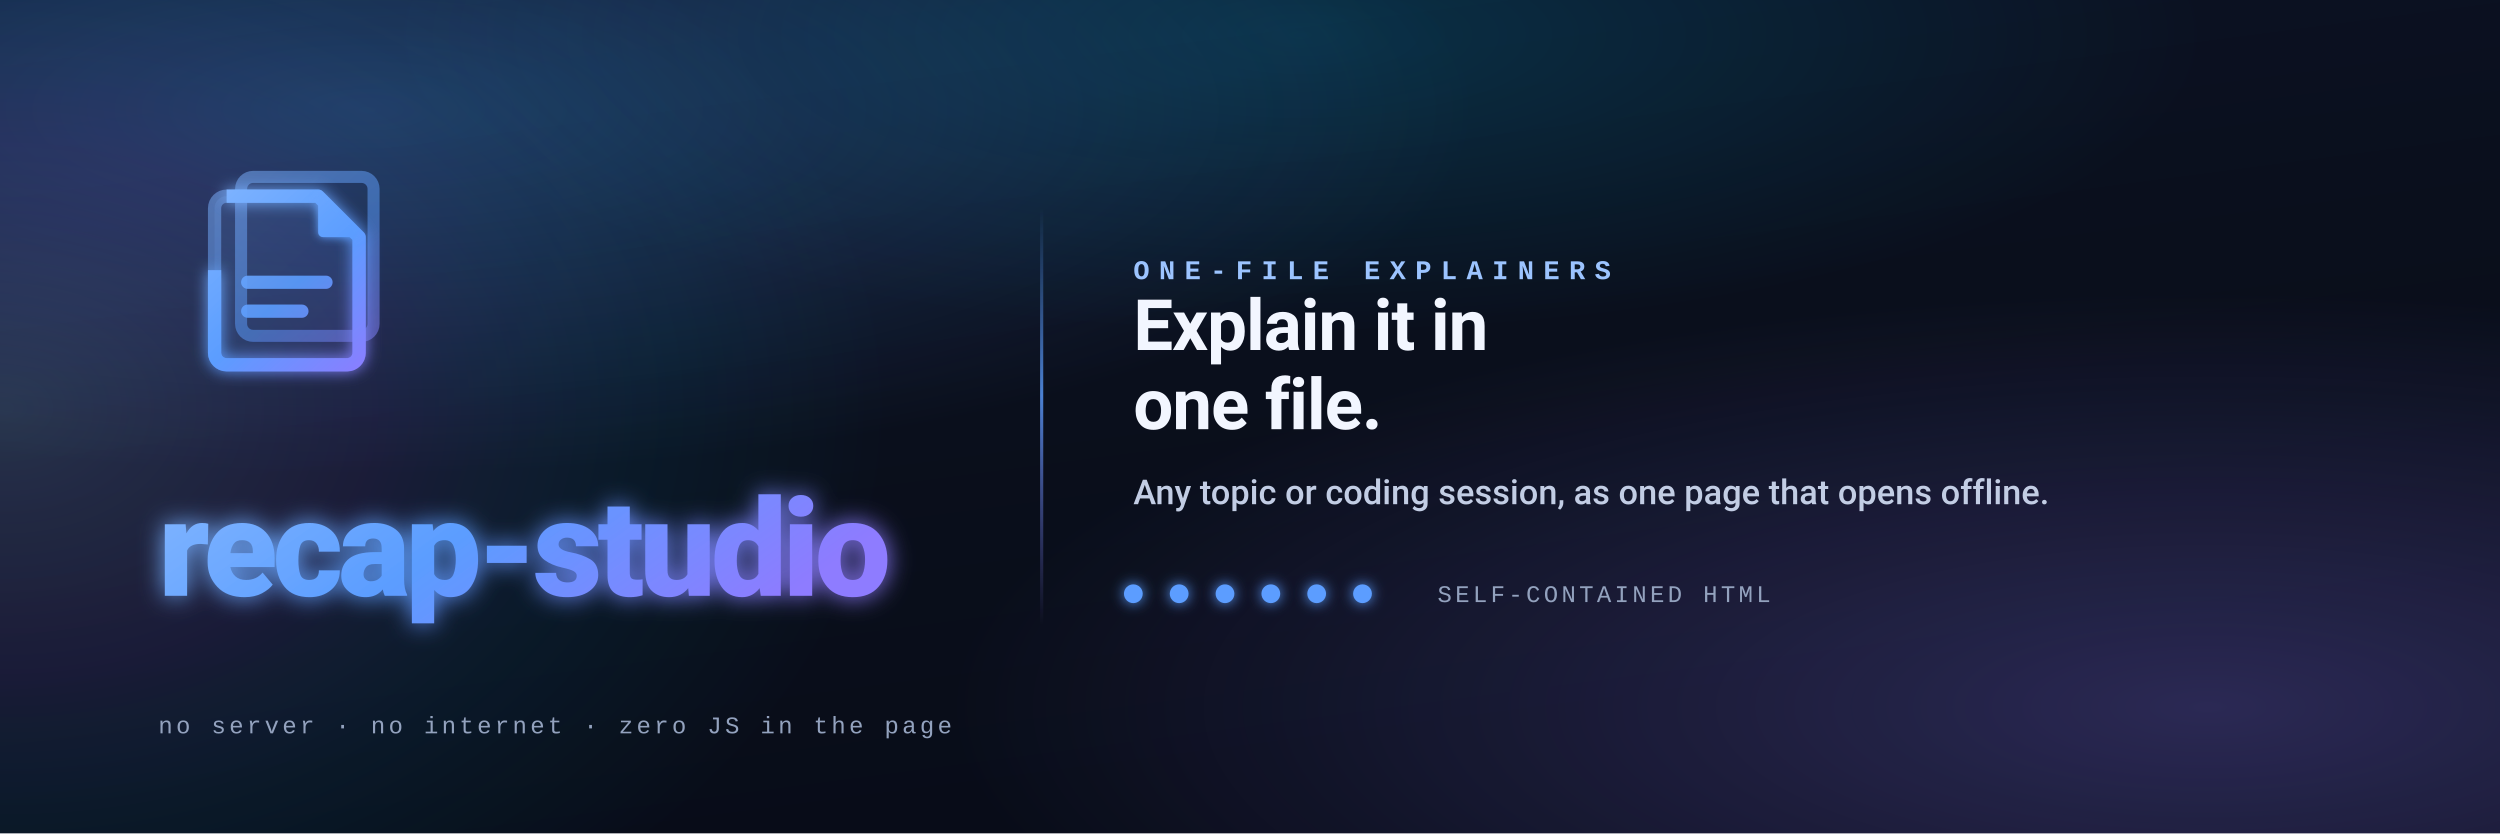
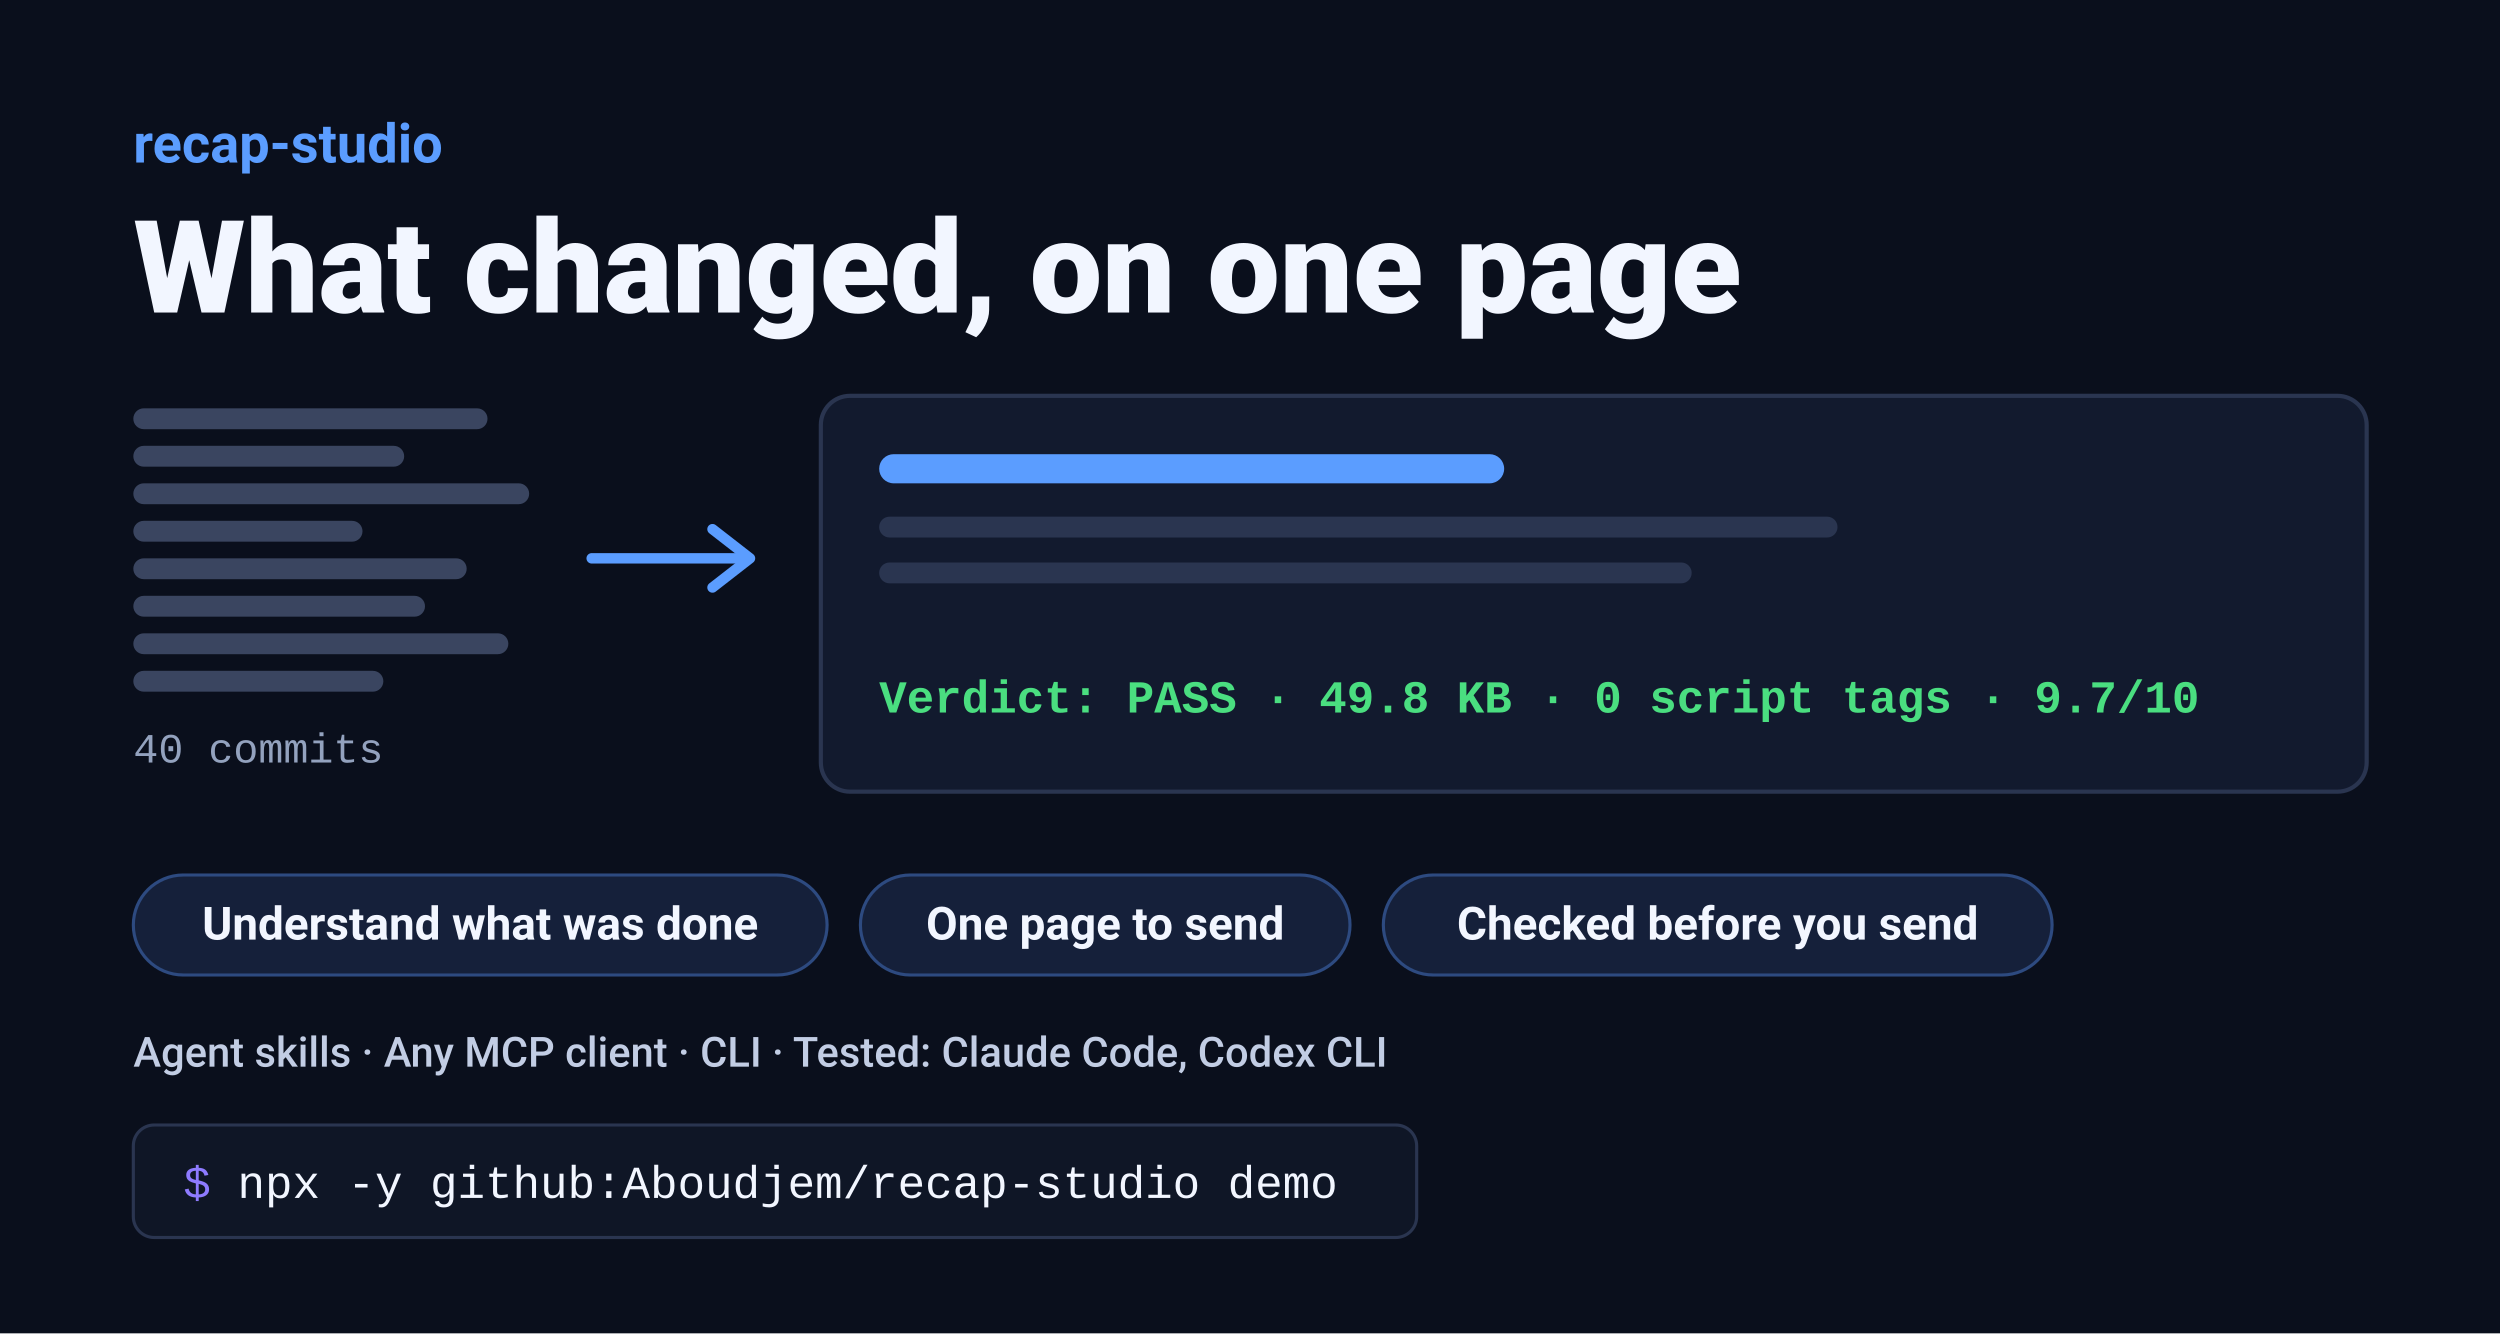
- <svg xmlns="http://www.w3.org/2000/svg" viewBox="0 0 1200 400" fill="none" role="img" aria-label="recap-studio, one-file explainers: explain it in one file. Any topic or coding session, as one page that opens offline.">
-   <defs>
-     <linearGradient id="rc-ground" x1="0" y1="0" x2="0.4" y2="1">
-       <stop offset="0%" stop-color="#0C1328" />
-       <stop offset="55%" stop-color="#0A0F1C" />
-       <stop offset="100%" stop-color="#080C18" />
-     </linearGradient>
-     <radialGradient id="rc-bloomA" cx="0.15" cy="0.13" r="0.44">
-       <stop offset="0%" stop-color="#5B9DFF" stop-opacity="0.26" />
-       <stop offset="100%" stop-color="#5B9DFF" stop-opacity="0" />
-     </radialGradient>
-     <radialGradient id="rc-bloomB" cx="0.88" cy="0.85" r="0.50">
-       <stop offset="0%" stop-color="#8E7BFF" stop-opacity="0.26" />
-       <stop offset="100%" stop-color="#8E7BFF" stop-opacity="0" />
-     </radialGradient>
-     <radialGradient id="rc-bloomC" cx="0.52" cy="0.04" r="0.36">
-       <stop offset="0%" stop-color="#00D4FF" stop-opacity="0.16" />
-       <stop offset="100%" stop-color="#00D4FF" stop-opacity="0" />
-     </radialGradient>
-     <radialGradient id="rc-wash" cx="0.5" cy="0.5" r="0.5">
-       <stop offset="0%" stop-color="#9CC4FF" stop-opacity="0.20" />
-       <stop offset="42%" stop-color="#8E7BFF" stop-opacity="0.124" />
-       <stop offset="76%" stop-color="#00D4FF" stop-opacity="0.046" />
-       <stop offset="100%" stop-color="#00D4FF" stop-opacity="0" />
-     </radialGradient>
-     <clipPath id="rc-frame">
-       <rect width="1200" height="400" />
-     </clipPath>
-     <linearGradient id="rc-rule" gradientUnits="userSpaceOnUse" x1="500" y1="100" x2="500" y2="300">
-       <stop offset="0%" stop-color="#5B9DFF" stop-opacity="0" />
-       <stop offset="45%" stop-color="#5B9DFF" stop-opacity="0.8" />
-       <stop offset="100%" stop-color="#8E7BFF" stop-opacity="0" />
-     </linearGradient>
-     <linearGradient id="rc-ink" gradientUnits="userSpaceOnUse" x1="62" y1="60" x2="200" y2="210">
-       <stop class="rck1" offset="0%" stop-color="#7FB4FF" />
-       <stop class="rck2" offset="52%" stop-color="#5B9DFF" />
-       <stop class="rck3" offset="100%" stop-color="#8E7BFF" />
-     </linearGradient>
-     <filter id="rc-glow" x="-45%" y="-45%" width="190%" height="190%">
-       <feGaussianBlur stdDeviation="6.0" result="b" />
-       <feMerge>
-         <feMergeNode in="b" />
-         <feMergeNode in="SourceGraphic" />
-       </feMerge>
-     </filter>
-     <filter id="rc-glow-sm" x="-150%" y="-150%" width="400%" height="400%">
-       <feGaussianBlur stdDeviation="3.4" result="b" />
-       <feMerge>
-         <feMergeNode in="b" />
-         <feMergeNode in="SourceGraphic" />
-       </feMerge>
-     </filter>
-     <linearGradient id="rc-word" x1="0" y1="0" x2="1" y2="0.25">
-       <stop class="rck1" offset="0%" stop-color="#7FB4FF" />
-       <stop class="rck2" offset="46%" stop-color="#5B9DFF" />
-       <stop class="rck3" offset="100%" stop-color="#8E7BFF" />
-     </linearGradient>
-     <linearGradient id="rc-sheen" x1="0" y1="0" x2="1" y2="0">
-       <stop offset="0%" stop-color="#FFFFFF" stop-opacity="0" />
-       <stop offset="50%" stop-color="#FFFFFF" stop-opacity="0.62" />
-       <stop offset="100%" stop-color="#FFFFFF" stop-opacity="0" />
-     </linearGradient>
-     <clipPath id="rc-wordclip">
-       <text x="76" y="286" font-family="system-ui, -apple-system, 'Segoe UI', Roboto, 'Helvetica Neue', Arial, sans-serif" font-size="65" font-weight="800" letter-spacing="-2.3">recap-studio</text>
-     </clipPath>
-   </defs>
-   <style>
-     .disp { font-family: system-ui, -apple-system, 'Segoe UI', Roboto, 'Helvetica Neue', Arial, sans-serif; }
-     .mono { font-family: ui-monospace, SFMono-Regular, 'SF Mono', Menlo, Consolas, 'Liberation Mono', monospace; }
-     .eyebrow { font-size: 13px; font-weight: 600; letter-spacing: 4.5px; fill: #9CC4FF; }
-     .head    { font-size: 34px; font-weight: 700; fill: #F2F6FF; letter-spacing: -0.5px; }
-     .sub     { font-size: 16.5px; font-weight: 500; fill: #C2CDE4; }
-     .tag     { font-size: 11.5px; letter-spacing: 1.6px; fill: #93A2BE; }
-     .chip    { font-size: 11.5px; letter-spacing: 1.2px; fill: #C2CDE4; }
-     @keyframes rc-breathe { 0%,100% { opacity:0.62; } 50% { opacity:1; } }
-     .rcbloom { animation: rc-breathe 11s ease-in-out infinite; }
-     @keyframes rc-sweep { 0% { transform: translateX(-360px); } 100% { transform: translateX(1560px); } }
-     .rcwash { animation: rc-sweep 17s cubic-bezier(.5,0,.5,1) infinite; }
-     @keyframes rc-sheen { 0% { transform: translateX(0); } 15%,100% { transform: translateX(299px); } }
-     .rcsheen { animation: rc-sheen 8.5s cubic-bezier(.4,0,.3,1) infinite; }
-     @keyframes rc-pip { 0%,100% { opacity: 0.5; } 50% { opacity: 1; } }
-     .rcp1 { animation: rc-pip 5s ease-in-out infinite 0.0s; }
-     .rcp2 { animation: rc-pip 5s ease-in-out infinite 0.35s; }
-     .rcp3 { animation: rc-pip 5s ease-in-out infinite 0.7s; }
-     .rcp4 { animation: rc-pip 5s ease-in-out infinite 1.05s; }
-     .rcp5 { animation: rc-pip 5s ease-in-out infinite 1.4s; }
-     .rcp6 { animation: rc-pip 5s ease-in-out infinite 1.75s; }
-     @keyframes rc-flow { to { stroke-dashoffset: -1000; } }
-     .rcedge { stroke-dasharray: 420 580; animation: rc-flow 8s linear infinite; }
-     @keyframes rc-stack { 0%,100% { transform: translate(0,0); } 50% { transform: translate(4px,-8px); } }
-     .rcstack { animation: rc-stack 8s ease-in-out infinite; }
-     @keyframes rc-fold { 0%,14% { opacity: 0.25; } 46%,86% { opacity: 1; } 100% { opacity: 0.25; } }
-     .rcfold { animation: rc-fold 8s cubic-bezier(.3,0,.2,1) infinite; }
-     @keyframes rc-k1 { 0%,100% { stop-color:#7FB4FF; } 50% { stop-color:#5B9DFF; } }
-     @keyframes rc-k2 { 0%,100% { stop-color:#5B9DFF; } 50% { stop-color:#8E7BFF; } }
-     @keyframes rc-k3 { 0%,100% { stop-color:#8E7BFF; } 50% { stop-color:#A98CFF; } }
-     .rck1 { animation: rc-k1 15s ease-in-out infinite; }
-     .rck2 { animation: rc-k2 15s ease-in-out infinite; }
-     .rck3 { animation: rc-k3 15s ease-in-out infinite; }
-     @media (prefers-reduced-motion: reduce) { * { animation: none !important; } }
-   </style>
-   <rect width="1200" height="400" fill="url(#rc-ground)" />
-   <g class="rcbloom">
-     <rect width="1200" height="400" fill="url(#rc-bloomA)" />
-     <rect width="1200" height="400" fill="url(#rc-bloomB)" />
-     <rect width="1200" height="400" fill="url(#rc-bloomC)" />
-   </g>
-   <g clip-path="url(#rc-frame)">
-     <g transform="translate(0,196)">
-       <ellipse class="rcwash" cx="0" cy="0" rx="430" ry="300" fill="url(#rc-wash)" />
-     </g>
-   </g>
-   <g transform="translate(66,56) scale(0.5781)">
-     <g class="rcstack" opacity="0.5">
-       <rect x="86" y="50" width="110" height="132" rx="10" fill="none" stroke="url(#rc-ink)" stroke-width="10" />
-     </g>
-     <path d="M74 66 H150 L184 100 V196 A10 10 0 0 1 174 206 H74 A10 10 0 0 1 64 196 V76 A10 10 0 0 1 74 66 Z" fill="url(#rc-ink)" fill-opacity="0.14" stroke="url(#rc-ink)" stroke-opacity="0.5" stroke-width="11" stroke-linejoin="round" />
-     <g filter="url(#rc-glow)">
-       <path class="rcedge" d="M74 66 H150 L184 100 V196 A10 10 0 0 1 174 206 H74 A10 10 0 0 1 64 196 V76 A10 10 0 0 1 74 66 Z" pathLength="1000" fill="none" stroke="url(#rc-ink)" stroke-width="11" stroke-linejoin="round" />
-     </g>
-     <g class="rcfold" filter="url(#rc-glow-sm)">
-       <path d="M150 66 L184 100 H154 A4 4 0 0 1 150 96 Z" fill="url(#rc-ink)" />
-     </g>
-     <g opacity="0.9" fill="url(#rc-ink)">
-       <rect x="86" y="132" width="76" height="11" rx="5.5" />
-       <rect x="86" y="156" width="56" height="11" rx="5.5" />
-     </g>
-   </g>
-   <g filter="url(#rc-glow)">
-     <text class="disp" x="76" y="286" font-size="65" font-weight="800" letter-spacing="-2.3" fill="url(#rc-word)">recap-studio</text>
-   </g>
-   <g clip-path="url(#rc-wordclip)">
-     <g transform="skewX(-18)">
-       <rect class="rcsheen" x="4" y="221" width="30" height="88" fill="url(#rc-sheen)" opacity="0.45" />
-     </g>
-   </g>
-   <line x1="500" y1="100" x2="500" y2="300" stroke="url(#rc-rule)" stroke-width="1.5" />
-   <g transform="translate(544,0)">
-     <text class="mono eyebrow" x="0" y="134">ONE-FILE EXPLAINERS</text>
-     <text class="disp head" x="0" y="168">Explain it in</text>
-     <text class="disp head" x="0" y="206">one file.</text>
-     <text class="disp sub" x="0" y="242">Any topic or coding session, as one page that opens offline.</text>
-     <g transform="translate(0,285)">
-       <g class="rcp1">
-         <circle cx="0" cy="0" r="4.5" fill="#5B9DFF" filter="url(#rc-glow-sm)" />
-       </g>
-       <g class="rcp2">
-         <circle cx="22" cy="0" r="4.5" fill="#5B9DFF" filter="url(#rc-glow-sm)" />
-       </g>
-       <g class="rcp3">
-         <circle cx="44" cy="0" r="4.5" fill="#5B9DFF" filter="url(#rc-glow-sm)" />
-       </g>
-       <g class="rcp4">
-         <circle cx="66" cy="0" r="4.5" fill="#5B9DFF" filter="url(#rc-glow-sm)" />
-       </g>
-       <g class="rcp5">
-         <circle cx="88" cy="0" r="4.5" fill="#5B9DFF" filter="url(#rc-glow-sm)" />
-       </g>
-       <g class="rcp6">
-         <circle cx="110" cy="0" r="4.5" fill="#5B9DFF" filter="url(#rc-glow-sm)" />
-       </g>
-       <text class="mono tag" x="146" y="4">SELF-CONTAINED HTML</text>
-     </g>
-   </g>
-   <text class="mono tag" x="76" y="352">no server  ·  no internet  ·  zero JS in the page</text>
+ <svg xmlns="http://www.w3.org/2000/svg" viewBox="0 0 1200 640" width="1200" height="640" role="img" aria-label="Recap Studio: what changed, on one page. 40 commits become one page with the line Verdict: PASS, 49.8 KB, 0 script tags, 9.7/10. Command: npx -y github:Aboudjem/recap-studio demo">
+   <rect width="1200" height="640" fill="#0A0F1C" />
+   <text x="64" y="78" font-family="system-ui, -apple-system, 'Segoe UI', Roboto, 'Helvetica Neue', Arial, sans-serif" font-size="26" font-weight="700" fill="#5B9DFF">recap-studio</text>
+   <text x="64" y="150" font-family="system-ui, -apple-system, 'Segoe UI', Roboto, 'Helvetica Neue', Arial, sans-serif" font-size="62" font-weight="800" fill="#F2F6FF">What changed, on one page</text>
+   <rect x="64" y="196" width="170" height="10" rx="5" fill="#3A4560" />
+   <rect x="64" y="214" width="130" height="10" rx="5" fill="#3A4560" />
+   <rect x="64" y="232" width="190" height="10" rx="5" fill="#3A4560" />
+   <rect x="64" y="250" width="110" height="10" rx="5" fill="#3A4560" />
+   <rect x="64" y="268" width="160" height="10" rx="5" fill="#3A4560" />
+   <rect x="64" y="286" width="140" height="10" rx="5" fill="#3A4560" />
+   <rect x="64" y="304" width="180" height="10" rx="5" fill="#3A4560" />
+   <rect x="64" y="322" width="120" height="10" rx="5" fill="#3A4560" />
+   <text x="64" y="366" font-family="ui-monospace, SFMono-Regular, 'SF Mono', Menlo, Consolas, 'Liberation Mono', monospace" font-size="20" fill="#93A2BE">40 commits</text>
+   <path d="M284 268 H354" stroke="#5B9DFF" stroke-width="5" stroke-linecap="round" />
+   <path d="M342 254 L360 268 L342 282" stroke="#5B9DFF" stroke-width="5" fill="none" stroke-linecap="round" stroke-linejoin="round" />
+   <rect x="394" y="190" width="742" height="190" rx="14" fill="#121A2E" stroke="#2A3550" stroke-width="2" />
+   <rect x="422" y="218" width="300" height="14" rx="7" fill="#5B9DFF" />
+   <rect x="422" y="248" width="460" height="10" rx="5" fill="#2A3550" />
+   <rect x="422" y="270" width="390" height="10" rx="5" fill="#2A3550" />
+   <text x="422" y="342" font-family="ui-monospace, SFMono-Regular, 'SF Mono', Menlo, Consolas, 'Liberation Mono', monospace" font-size="22" font-weight="600" fill="#4ADE80">Verdict: PASS · 49.8 KB · 0 script tags · 9.7/10</text>
+   <rect x="64" y="420" width="333" height="48" rx="24" fill="#15203A" stroke="#2D4A80" stroke-width="1.5" />
+   <text x="230.5" y="451" text-anchor="middle" font-family="system-ui, -apple-system, 'Segoe UI', Roboto, 'Helvetica Neue', Arial, sans-serif" font-size="22" font-weight="600" fill="#F2F6FF">Understand what was done</text>
+   <rect x="413" y="420" width="235" height="48" rx="24" fill="#15203A" stroke="#2D4A80" stroke-width="1.5" />
+   <text x="530.5" y="451" text-anchor="middle" font-family="system-ui, -apple-system, 'Segoe UI', Roboto, 'Helvetica Neue', Arial, sans-serif" font-size="22" font-weight="600" fill="#F2F6FF">One page to send</text>
+   <rect x="664" y="420" width="321" height="48" rx="24" fill="#15203A" stroke="#2D4A80" stroke-width="1.5" />
+   <text x="824.5" y="451" text-anchor="middle" font-family="system-ui, -apple-system, 'Segoe UI', Roboto, 'Helvetica Neue', Arial, sans-serif" font-size="22" font-weight="600" fill="#F2F6FF">Checked before you send</text>
+   <text x="64" y="512" font-family="system-ui, -apple-system, 'Segoe UI', Roboto, 'Helvetica Neue', Arial, sans-serif" font-size="20" font-weight="500" fill="#C2CDE4">Agent skills · Any MCP client · CLI · Tested: Claude Code, Codex CLI</text>
+   <rect x="64" y="540" width="616" height="54" rx="10" fill="#0F1626" stroke="#2A3550" stroke-width="1.5" />
+   <text x="88" y="575" font-family="ui-monospace, SFMono-Regular, 'SF Mono', Menlo, Consolas, 'Liberation Mono', monospace" font-size="22" fill="#8E7BFF">$</text>
+   <text x="114" y="575" font-family="ui-monospace, SFMono-Regular, 'SF Mono', Menlo, Consolas, 'Liberation Mono', monospace" font-size="22" fill="#F2F6FF">npx -y github:Aboudjem/recap-studio demo</text>
</svg>
